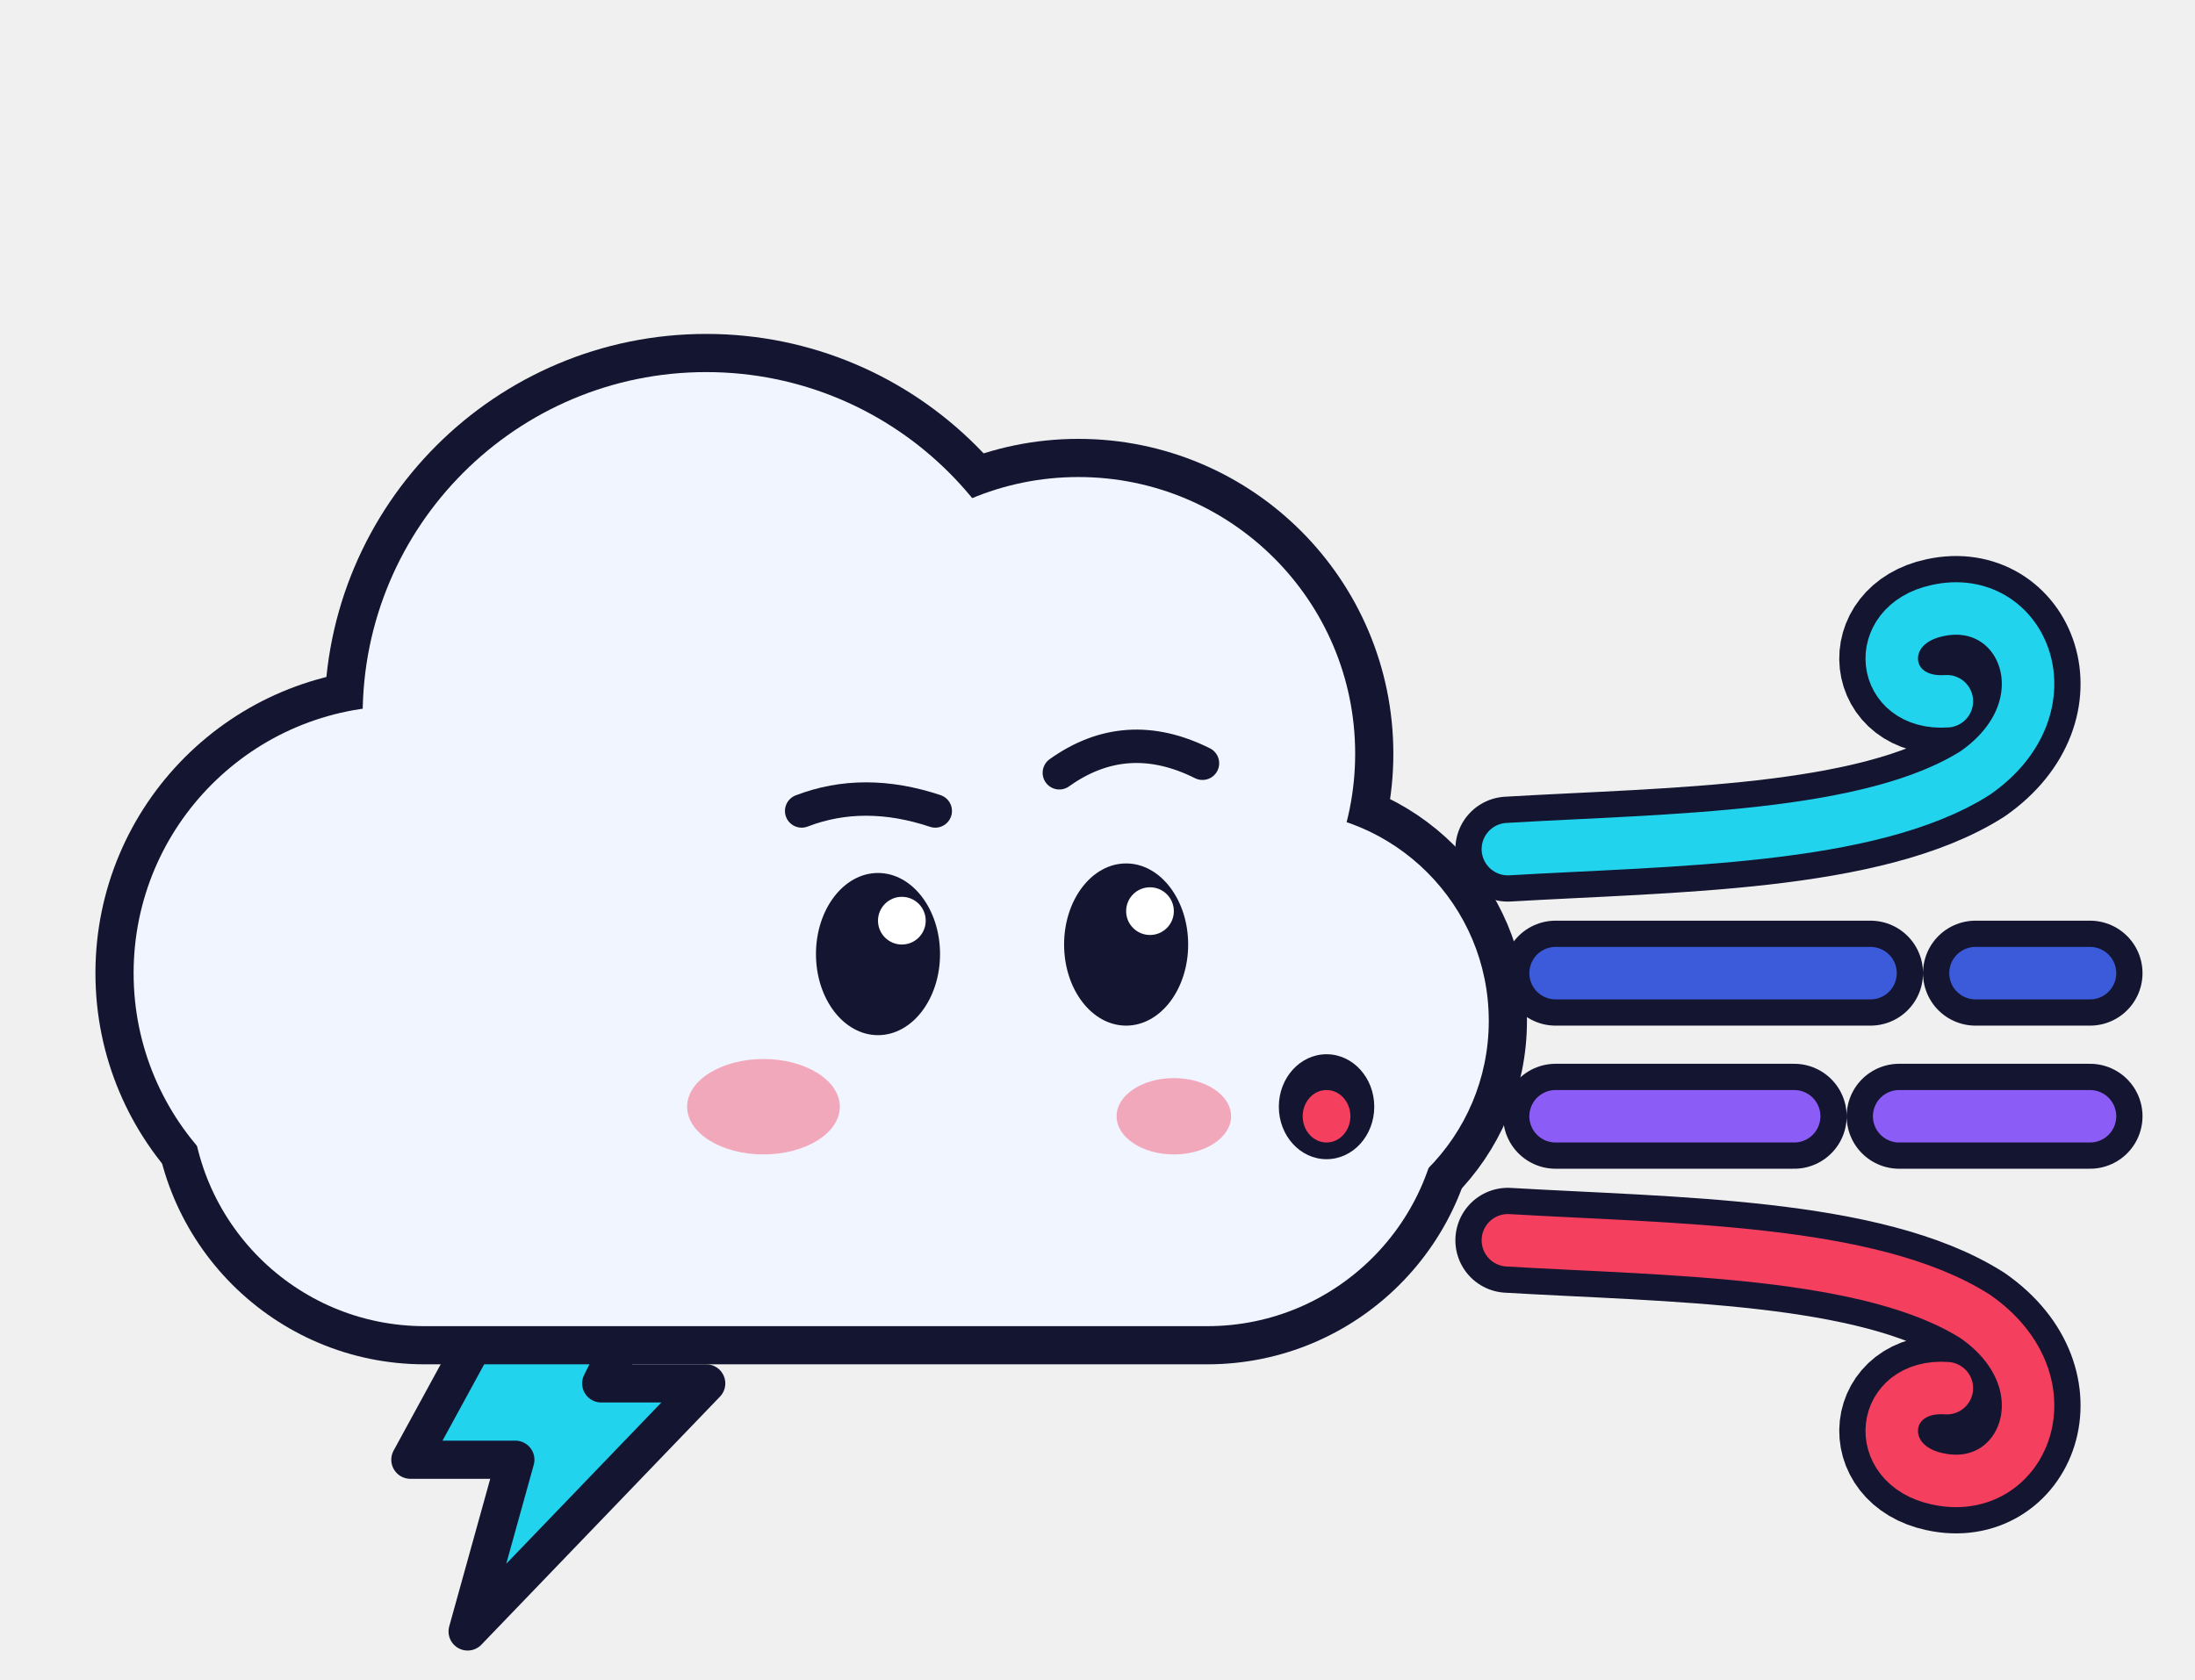
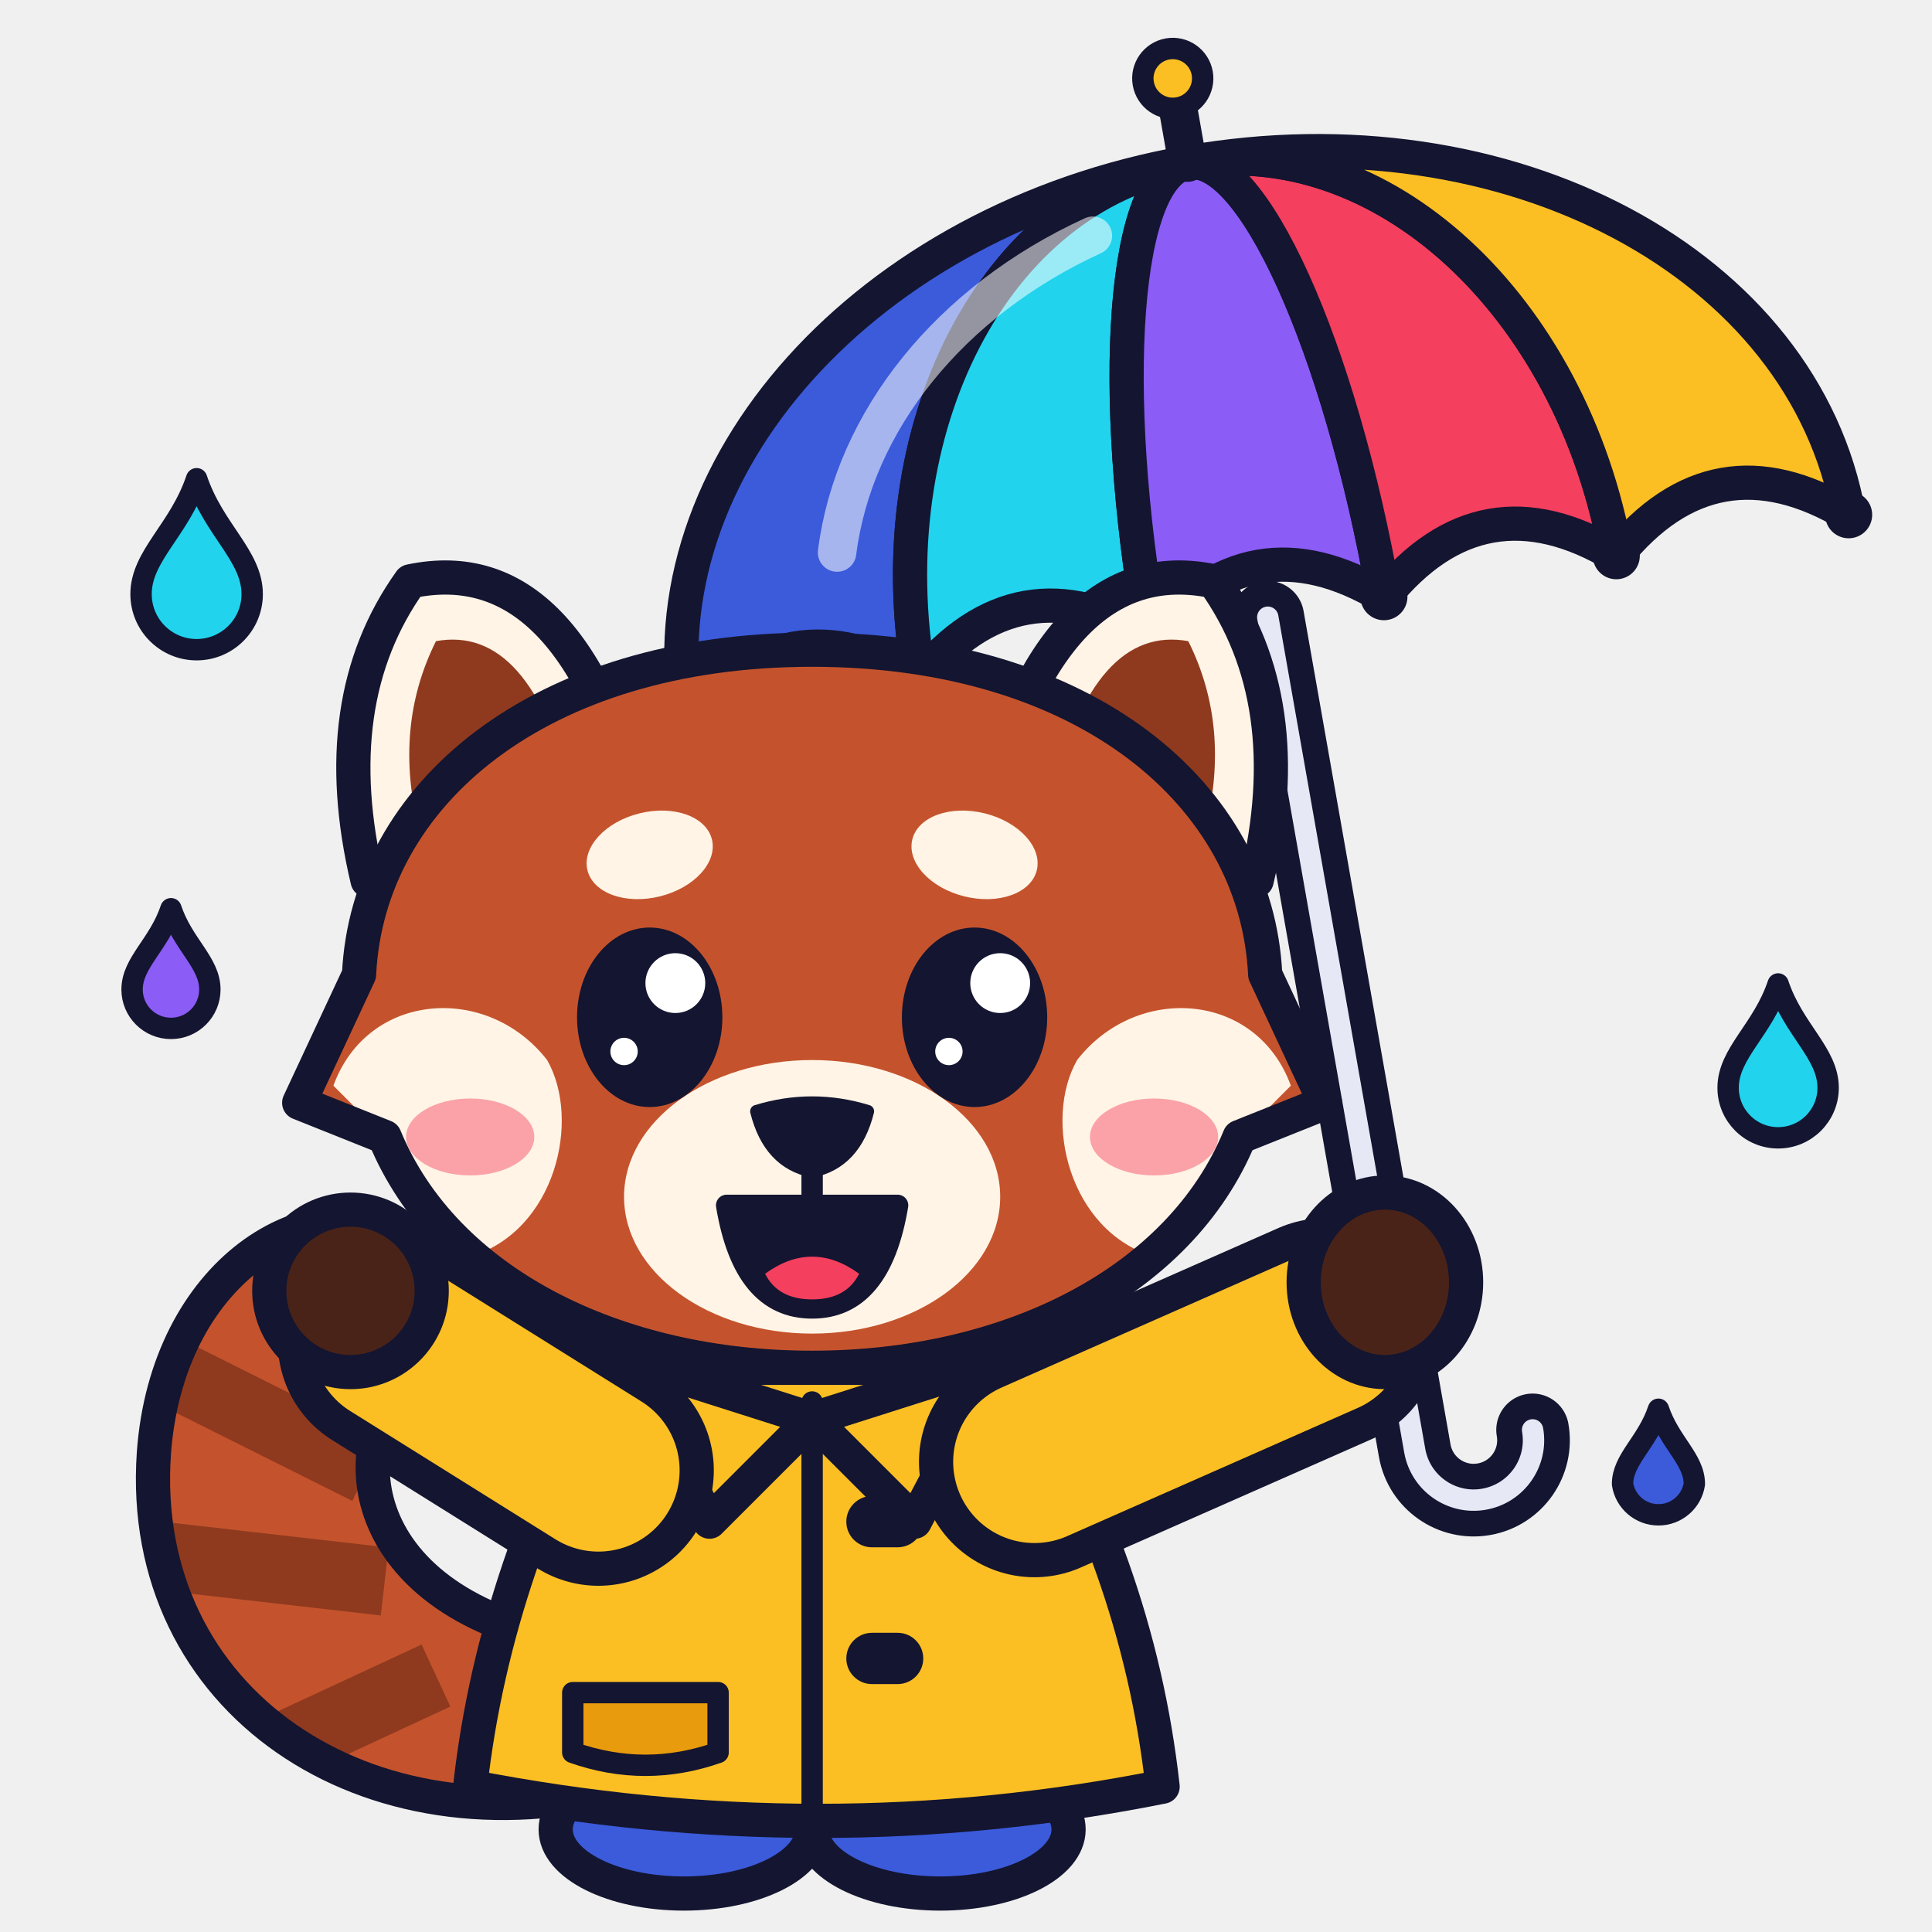
- <svg xmlns="http://www.w3.org/2000/svg" viewBox="0 0 460 352" width="460" height="352" role="img" aria-labelledby="t d">
-   <defs>
-     <g id="cloud">
-       <circle cx="84" cy="204" r="56" />
-       <circle cx="148" cy="150" r="72" />
-       <circle cx="226" cy="158" r="58" />
-       <circle cx="268" cy="214" r="44" />
-       <rect x="40" y="180" width="262" height="98" rx="49" />
-     </g>
-     <clipPath id="cloud-clip">
-       <use href="#cloud" />
-     </clipPath>
-   </defs>
-   <g fill="none" stroke="#141530" stroke-width="22" stroke-linecap="round" stroke-linejoin="round">
-     <path d="M316 178 C350 176 392 176 414 162 C434 148 424 124 406 128 C392 131 394 148 408 147" />
-     <path d="M326 204 L392 204 M414 204 L438 204" />
-     <path d="M326 234 L376 234 M398 234 L438 234" />
-     <path d="M316 260 C350 262 392 262 414 276 C434 290 424 314 406 310 C392 307 394 290 408 291" />
+ <svg xmlns="http://www.w3.org/2000/svg" viewBox="-6 -14 452 452" width="452" height="452" role="img" aria-labelledby="t d">
+   <clipPath id="tc">
+     <path d="M140 404 C80 420 26 384 30 326 C33 284 66 262 92 276 C112 288 104 312 88 310 C72 330 82 368 142 372 Z" />
+   </clipPath>
+   <path d="M140 404 C80 420 26 384 30 326 C33 284 66 262 92 276 C112 288 104 312 88 310 C72 330 82 368 142 372 Z" fill="#c4532d" />
+   <g clip-path="url(#tc)" fill="none" stroke="#8f3a1e" stroke-width="16">
+     <path d="M20 300 L80 330" />
+     <path d="M14 348 L84 356" />
+     <path d="M40 404 L96 378" />
  </g>
-   <polygon points="110,262 86,306 108,306 98,342 148,290 126,290 140,262" fill="#22d3ee" stroke="#141530" stroke-width="8" stroke-linejoin="round" />
-   <use href="#cloud" fill="#141530" stroke="#141530" stroke-width="16" stroke-linejoin="round" />
-   <use href="#cloud" fill="#f1f5ff" />
-   <g clip-path="url(#cloud-clip)">
-     <ellipse cx="170" cy="296" rx="180" ry="46" fill="#3b5bdb" opacity=".2" />
-     <ellipse cx="124" cy="112" rx="30" ry="12" fill="#ffffff" transform="rotate(-20 124 112)" />
+   <path d="M140 404 C80 420 26 384 30 326 C33 284 66 262 92 276 C112 288 104 312 88 310 C72 330 82 368 142 372 Z" fill="none" stroke="#141530" stroke-width="8" stroke-linejoin="round" stroke-linecap="round" />
+   <g transform="rotate(-10 290.6 130.4)">
+     <path d="M290.6 130.4 V328.4 a14 14 0 0 0 28 0" fill="none" stroke="#141530" stroke-width="17" stroke-linecap="round" />
+     <path d="M290.6 130.4 V328.4 a14 14 0 0 0 28 0" fill="none" stroke="#e6e9f5" stroke-width="5" stroke-linecap="round" />
+     <path d="M290.6 22.4 A138.0 108 0 0 0 152.6 130.4 Q180.2 106.4 207.8 130.4 A82.8 108 0 0 1 290.6 22.4 Z" fill="#3b5bdb" stroke="#141530" stroke-width="8" stroke-linejoin="round" stroke-linecap="round" />
+     <path d="M290.6 22.4 A82.8 108 0 0 0 207.8 130.4 Q235.4 106.4 263.0 130.4 A27.6 108 0 0 1 290.6 22.4 Z" fill="#22d3ee" stroke="#141530" stroke-width="8" stroke-linejoin="round" stroke-linecap="round" />
+     <path d="M290.6 22.4 A27.6 108 0 0 0 263.0 130.4 Q290.6 106.4 318.2 130.4 A27.6 108 0 0 0 290.6 22.4 Z" fill="#8b5cf6" stroke="#141530" stroke-width="8" stroke-linejoin="round" stroke-linecap="round" />
+     <path d="M290.6 22.4 A27.6 108 0 0 1 318.2 130.4 Q345.8 106.4 373.4 130.4 A82.8 108 0 0 0 290.6 22.4 Z" fill="#f43f5e" stroke="#141530" stroke-width="8" stroke-linejoin="round" stroke-linecap="round" />
+     <path d="M290.6 22.4 A82.8 108 0 0 1 373.4 130.4 Q401.0 106.4 428.6 130.4 A138.0 108 0 0 0 290.6 22.4 Z" fill="#fbbf24" stroke="#141530" stroke-width="8" stroke-linejoin="round" stroke-linecap="round" />
+     <path d="M194.0 98.0 A107.6 88.6 0 0 1 265.8 35.4" fill="none" stroke="#ffffff" stroke-opacity=".55" stroke-width="9" stroke-linecap="round" />
+     <circle cx="152.6" cy="130.4" r="5.5" fill="#141530" />
+     <circle cx="207.8" cy="130.4" r="5.5" fill="#141530" />
+     <circle cx="263.0" cy="130.4" r="5.5" fill="#141530" />
+     <circle cx="318.2" cy="130.4" r="5.5" fill="#141530" />
+     <circle cx="373.4" cy="130.4" r="5.5" fill="#141530" />
+     <circle cx="428.6" cy="130.4" r="5.5" fill="#141530" />
+     <path d="M290.6 22.4 v-18" stroke="#141530" stroke-width="9" stroke-linecap="round" />
+     <circle cx="290.6" cy="2.4" r="7" fill="#fbbf24" stroke="#141530" stroke-width="5" stroke-linejoin="round" stroke-linecap="round" />
  </g>
-   <g fill="none" stroke-width="11" stroke-linecap="round" stroke-linejoin="round">
-     <path d="M316 178 C350 176 392 176 414 162 C434 148 424 124 406 128 C392 131 394 148 408 147" stroke="#22d3ee" />
-     <path d="M326 204 L392 204 M414 204 L438 204" stroke="#3b5bdb" />
-     <path d="M326 234 L376 234 M398 234 L438 234" stroke="#8b5cf6" />
-     <path d="M316 260 C350 262 392 262 414 276 C434 290 424 314 406 310 C392 307 394 290 408 291" stroke="#f43f5e" />
+   <ellipse cx="154" cy="414" rx="30" ry="15" fill="#3b5bdb" stroke="#141530" stroke-width="8" stroke-linejoin="round" stroke-linecap="round" />
+   <ellipse cx="214" cy="414" rx="30" ry="15" fill="#3b5bdb" stroke="#141530" stroke-width="8" stroke-linejoin="round" stroke-linecap="round" />
+   <path d="M136 306 L232 306 C250 336 262 368 266 404 Q186 420 104 404 C108 368 120 336 136 306 Z" fill="#fbbf24" stroke="#141530" stroke-width="8" stroke-linejoin="round" stroke-linecap="round" />
+   <path d="M184 314 V410" stroke="#141530" stroke-width="5" stroke-linecap="round" />
+   <rect x="192" y="336" width="18" height="12" rx="6" fill="#141530" />
+   <rect x="192" y="368" width="18" height="12" rx="6" fill="#141530" />
+   <path d="M128 382 h34 v14 q-17 6 -34 0 Z" fill="#e89b0c" stroke="#141530" stroke-width="5" stroke-linejoin="round" stroke-linecap="round" />
+   <path d="M140 304 L184 318 L160 342 Z M228 304 L184 318 L208 342 Z" fill="#fbbf24" stroke="#141530" stroke-width="8" stroke-linejoin="round" stroke-linecap="round" />
+   <path d="M134 330 L86 300" stroke="#141530" stroke-width="54" stroke-linecap="round" />
+   <path d="M134 330 L86 300" stroke="#fbbf24" stroke-width="38" stroke-linecap="round" />
+   <circle cx="76" cy="288" r="19" fill="#4a2318" stroke="#141530" stroke-width="8" stroke-linejoin="round" stroke-linecap="round" />
+   <path d="M236 328 L304 298" stroke="#141530" stroke-width="54" stroke-linecap="round" />
+   <path d="M236 328 L304 298" stroke="#fbbf24" stroke-width="38" stroke-linecap="round" />
+   <g transform="translate(184 222)">
+     <path d="M-40 -44 Q-56 -108 -94 -100 Q-114 -72 -104 -30 Z" fill="#fff4e6" stroke="#141530" stroke-width="8" stroke-linejoin="round" stroke-linecap="round" />
+     <path d="M-56 -50 Q-66 -90 -88 -86 Q-98 -66 -92 -42 Z" fill="#8f3a1e" />
+     <path d="M40 -44 Q56 -108 94 -100 Q114 -72 104 -30 Z" fill="#fff4e6" stroke="#141530" stroke-width="8" stroke-linejoin="round" stroke-linecap="round" />
+     <path d="M56 -50 Q66 -90 88 -86 Q98 -66 92 -42 Z" fill="#8f3a1e" />
+     <path d="M0 -84 C64 -84 104 -50 106 -8 L120 22 L100 30 C86 64 46 84 0 84 C-46 84 -86 64 -100 30 L-120 22 L-106 -8 C-104 -50 -64 -84 0 -84 Z" fill="#c4532d" />
+     <path d="M-112 18 C-104 -4 -76 -6 -62 12 C-54 26 -60 52 -80 58 C-94 52 -102 40 -104 26 Z" fill="#fff4e6" />
+     <path d="M112 18 C104 -4 76 -6 62 12 C54 26 60 52 80 58 C94 52 102 40 104 26 Z" fill="#fff4e6" />
+     <ellipse cx="0" cy="44" rx="44" ry="32" fill="#fff4e6" />
+     <ellipse cx="-38" cy="-36" rx="15" ry="10" fill="#fff4e6" transform="rotate(-14 -38 -36)" />
+     <ellipse cx="38" cy="-36" rx="15" ry="10" fill="#fff4e6" transform="rotate(14 38 -36)" />
+     <path d="M0 -84 C64 -84 104 -50 106 -8 L120 22 L100 30 C86 64 46 84 0 84 C-46 84 -86 64 -100 30 L-120 22 L-106 -8 C-104 -50 -64 -84 0 -84 Z" fill="none" stroke="#141530" stroke-width="8" stroke-linejoin="round" stroke-linecap="round" />
+     <ellipse cx="-80" cy="30" rx="15" ry="9" fill="#f43f5e" opacity=".45" />
+     <ellipse cx="80" cy="30" rx="15" ry="9" fill="#f43f5e" opacity=".45" />
+     <ellipse cx="-38" cy="2" rx="17" ry="21" fill="#141530" />
+     <circle cx="-32" cy="-6" r="7" fill="#ffffff" />
+     <circle cx="-44" cy="10" r="3.2" fill="#ffffff" />
+     <ellipse cx="38" cy="2" rx="17" ry="21" fill="#141530" />
+     <circle cx="44" cy="-6" r="7" fill="#ffffff" />
+     <circle cx="32" cy="10" r="3.2" fill="#ffffff" />
+     <path d="M-13 24 Q0 20 13 24 Q10 36 0 38 Q-10 36 -13 24 Z" fill="#141530" stroke="#141530" stroke-width="3" stroke-linejoin="round" stroke-linecap="round" />
+     <path d="M0 38 V44" stroke="#141530" stroke-width="5" stroke-linecap="round" />
+     <path d="M-20 46 Q0 46 20 46 Q16 70 0 70 Q-16 70 -20 46 Z" fill="#141530" stroke="#141530" stroke-width="5" stroke-linejoin="round" stroke-linecap="round" />
+     <path d="M-11 62 Q0 54 11 62 Q8 68 0 68 Q-8 68 -11 62 Z" fill="#f43f5e" />
  </g>
-   <g fill="#141530">
-     <ellipse cx="184" cy="200" rx="13" ry="17" />
-     <ellipse cx="236" cy="198" rx="13" ry="17" />
-     <ellipse cx="278" cy="232" rx="10" ry="11" />
-   </g>
-   <ellipse cx="278" cy="234" rx="5" ry="5.5" fill="#f43f5e" />
-   <g fill="#ffffff">
-     <circle cx="189" cy="193" r="5" />
-     <circle cx="241" cy="191" r="5" />
-   </g>
-   <g fill="none" stroke="#141530" stroke-width="7" stroke-linecap="round">
-     <path d="M168 170 Q181 165 196 170" />
-     <path d="M222 162 Q236 152 252 160" />
-   </g>
-   <g fill="#f43f5e" opacity=".42">
-     <ellipse cx="160" cy="232" rx="16" ry="10" />
-     <ellipse cx="246" cy="234" rx="12" ry="8" />
-   </g>
+   <ellipse cx="318" cy="286" rx="19" ry="21" fill="#4a2318" stroke="#141530" stroke-width="8" stroke-linejoin="round" stroke-linecap="round" />
+   <path d="M40 98.0 C44.0 110.0 53.0 116.0 53.0 125.0 A13.0 13.0 0 0 1 27.0 125.0 C27.0 116.0 36.0 110.0 40 98.0 Z" fill="#22d3ee" stroke="#141530" stroke-width="5" stroke-linejoin="round" stroke-linecap="round" />
+   <path d="M34 198.6 C36.8 207.0 43.1 211.2 43.1 217.5 A9.1 9.1 0 0 1 24.9 217.5 C24.9 211.2 31.2 207.0 34 198.6 Z" fill="#8b5cf6" stroke="#141530" stroke-width="5" stroke-linejoin="round" stroke-linecap="round" />
+   <path d="M410 216.2 C413.6 227.0 421.7 232.4 421.7 240.5 A11.7 11.7 0 0 1 398.3 240.5 C398.3 232.4 406.4 227.0 410 216.2 Z" fill="#22d3ee" stroke="#141530" stroke-width="5" stroke-linejoin="round" stroke-linecap="round" />
+   <path d="M382 315.7 C384.6 323.5 390.4 327.4 390.4 333.2 A8.5 8.5 0 0 1 373.6 333.2 C373.6 327.4 379.4 323.5 382 315.7 Z" fill="#3b5bdb" stroke="#141530" stroke-width="5" stroke-linejoin="round" stroke-linecap="round" />
</svg>
